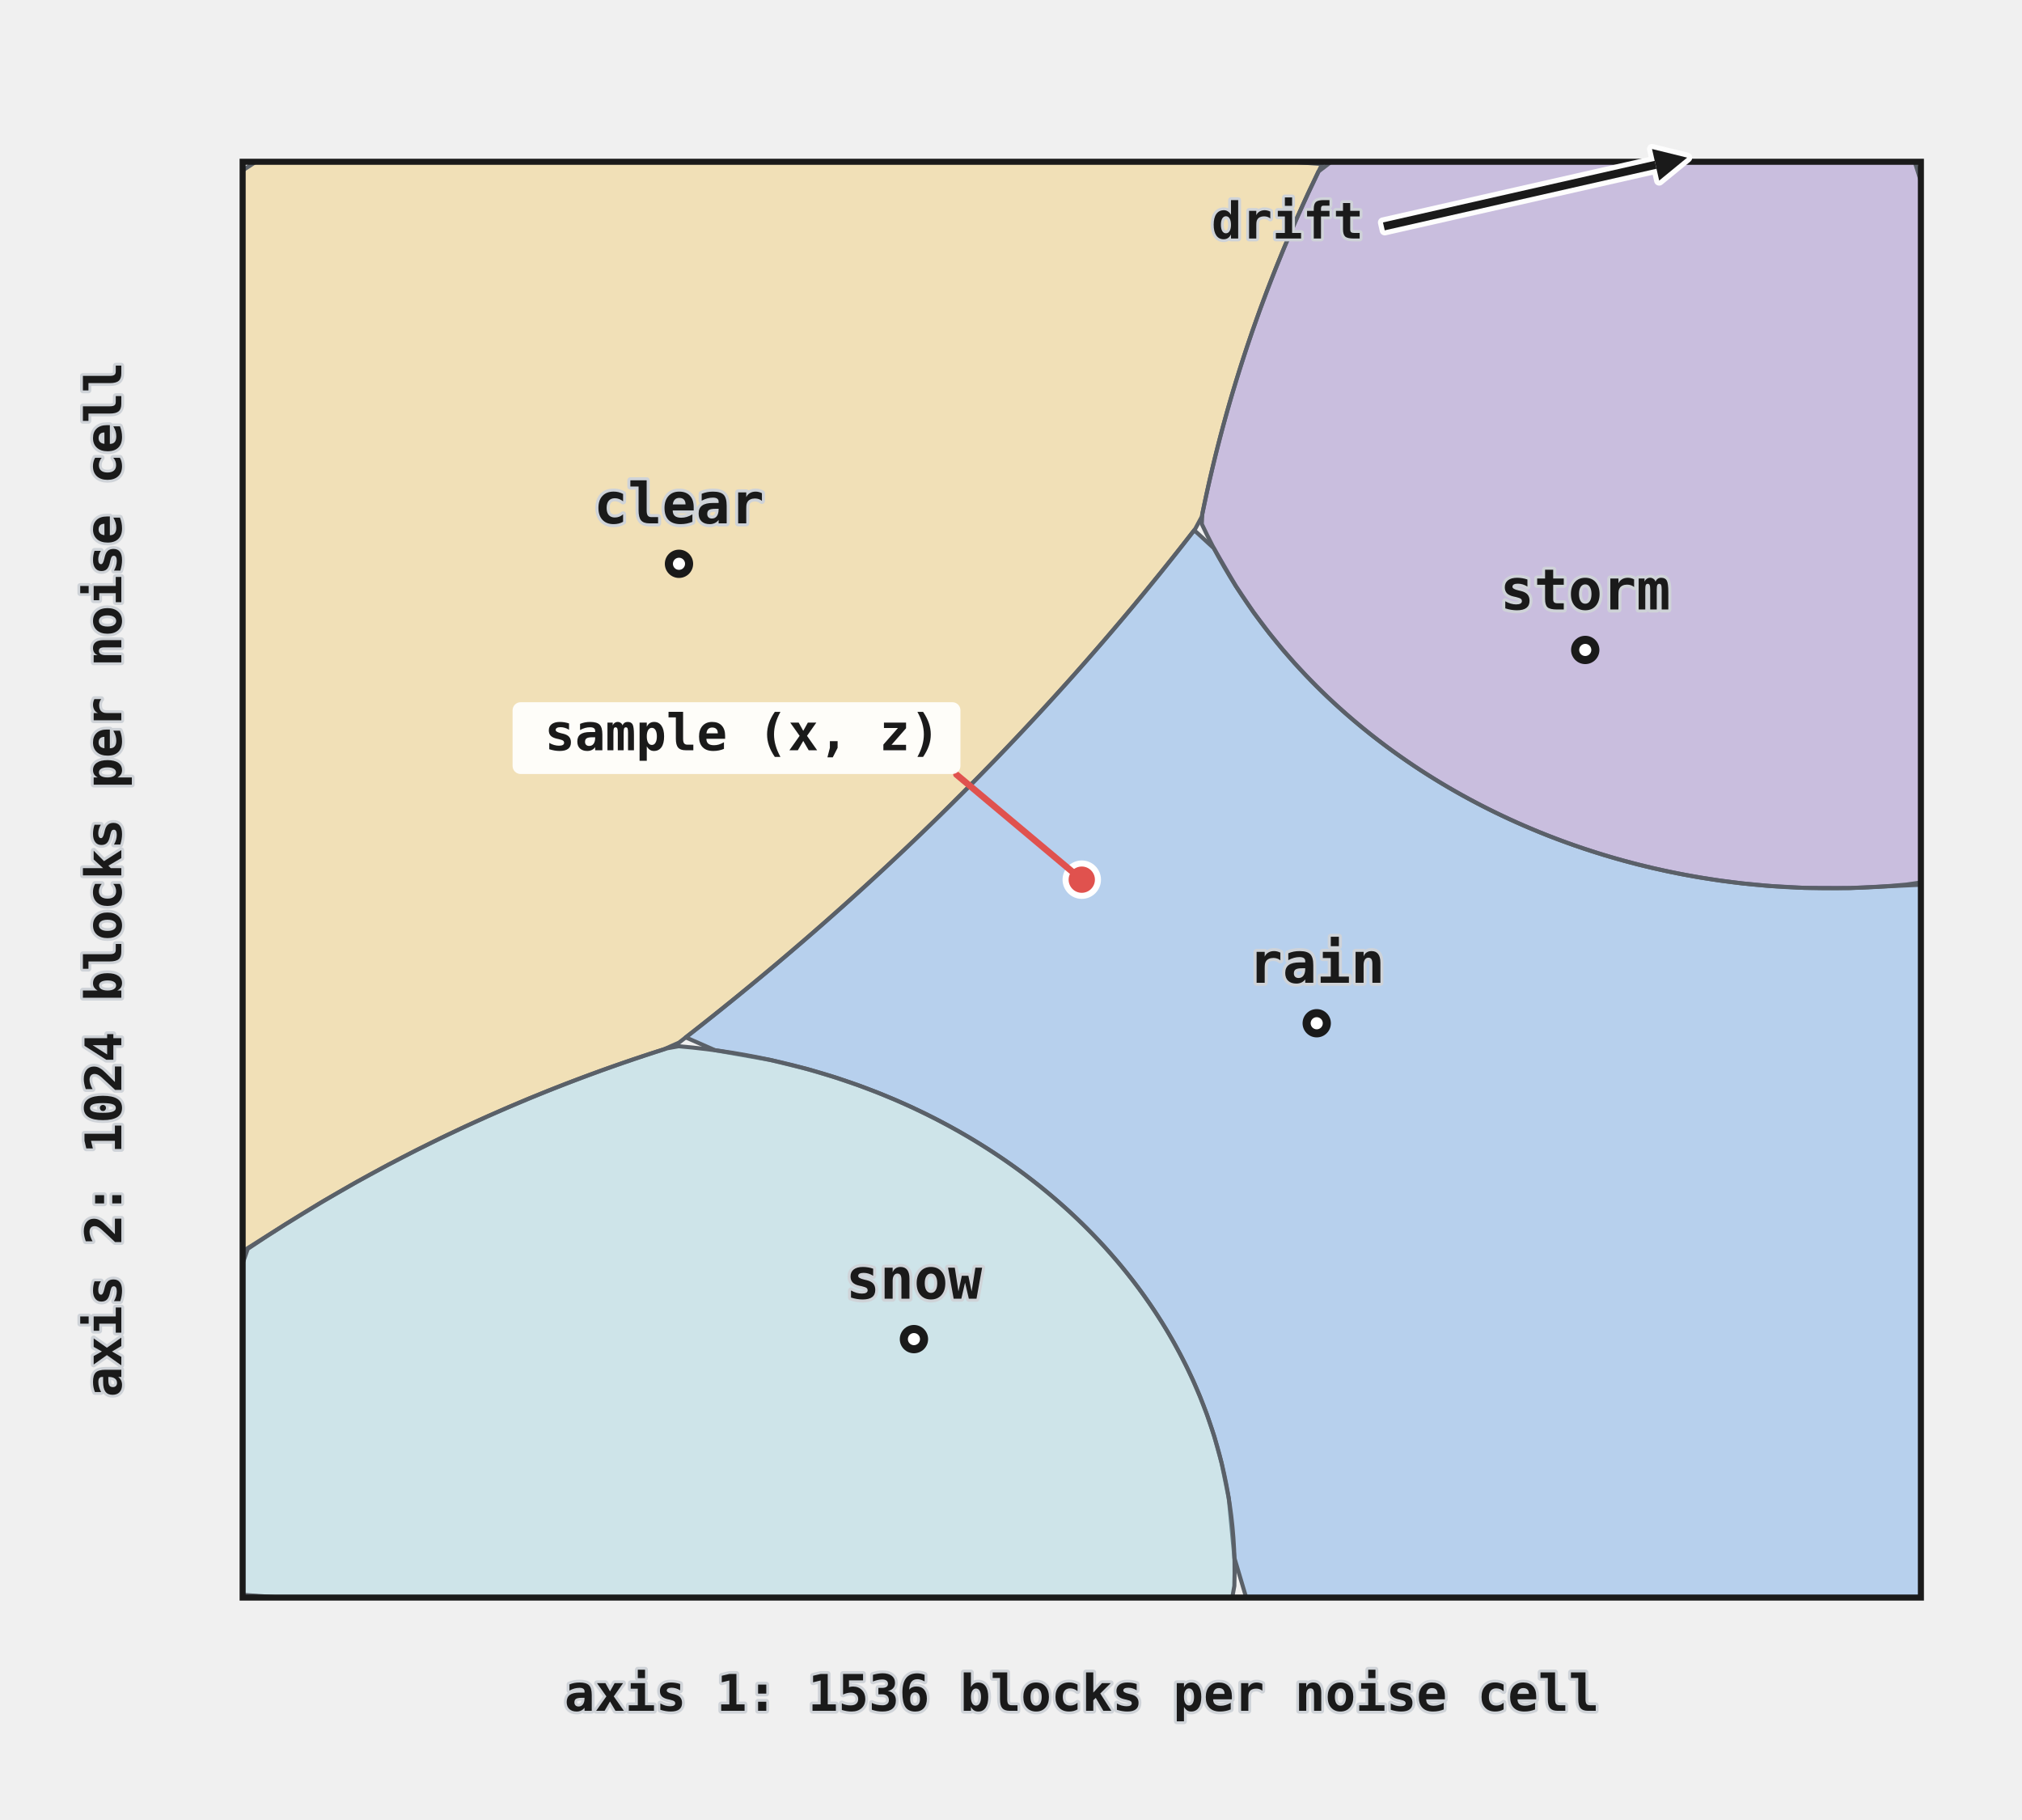
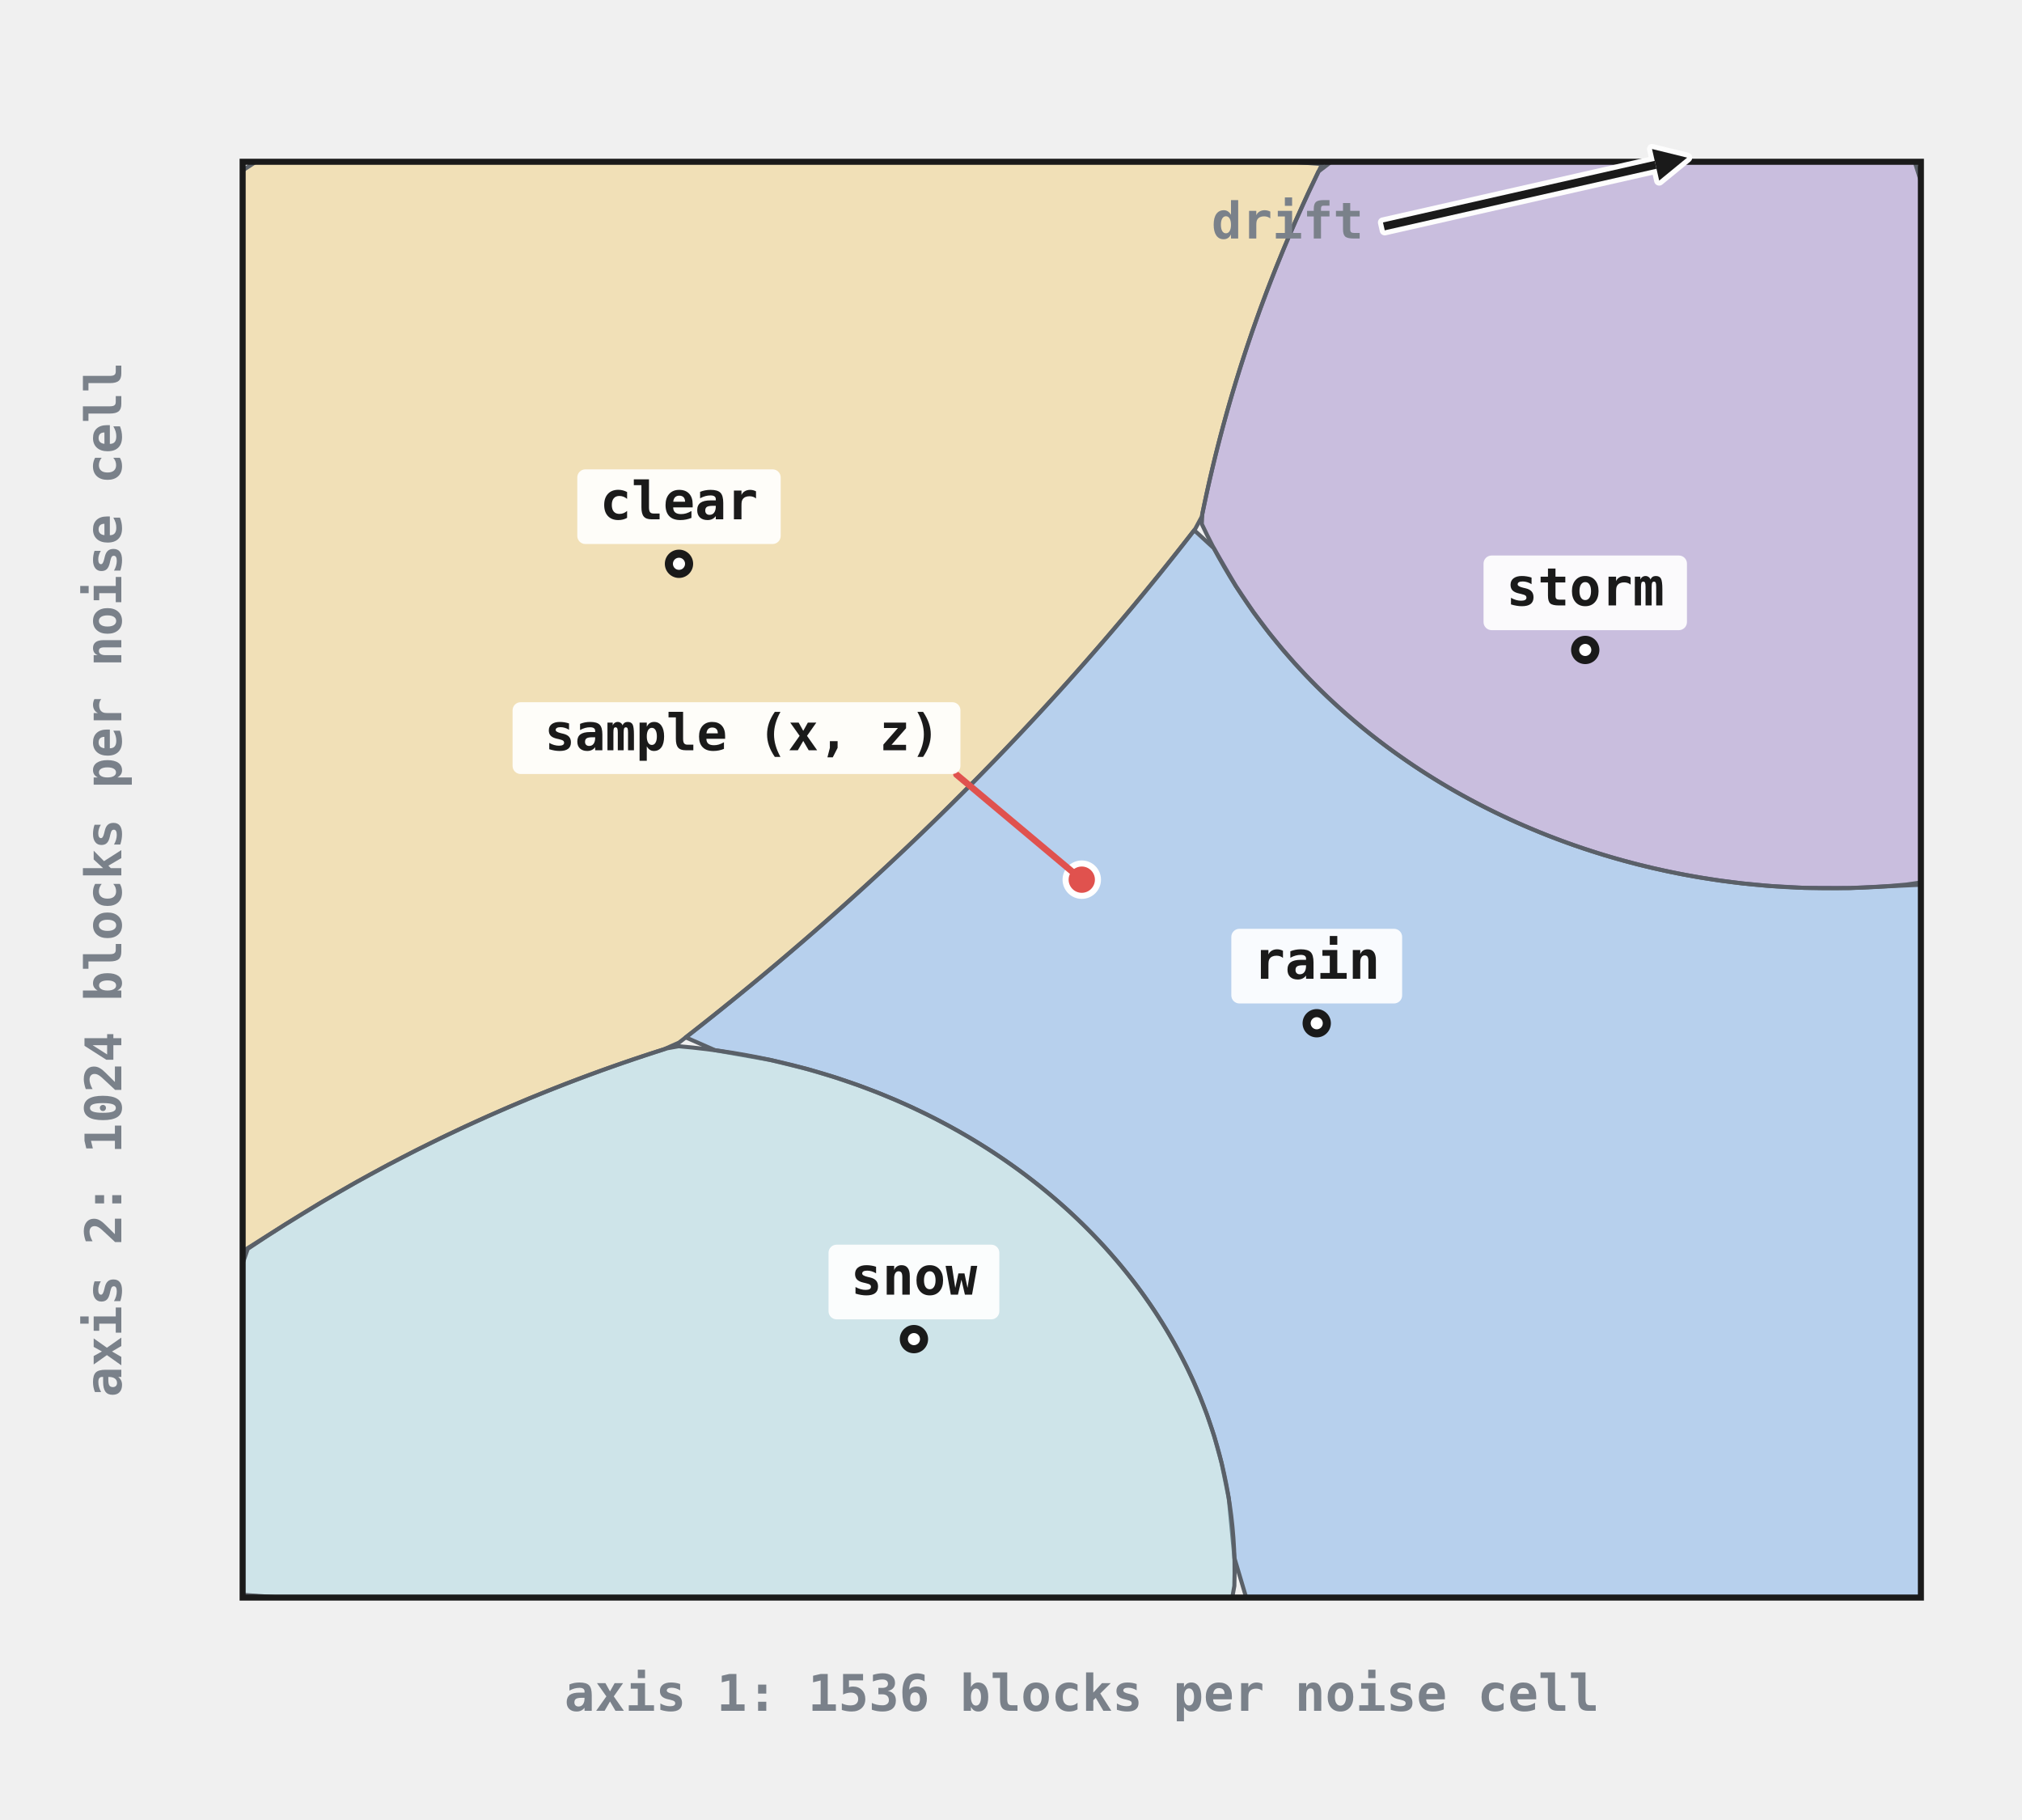
<svg xmlns="http://www.w3.org/2000/svg" viewBox="0 0 1000 900" width="1000" height="900" style="max-width:100%;height:auto">
  <path d="M 577.54,278.80 L 581.93,273.29 L 586.44,267.56 L 591.07,261.61 L 594.33,255.56 L 595.57,249.55 L 596.88,243.43 L 598.28,237.19 L 599.78,230.80 L 601.37,224.26 L 603.08,217.54 L 604.92,210.61 L 606.90,203.45 L 609.03,196.03 L 611.35,188.32 L 613.87,180.27 L 616.61,171.85 L 619.63,162.99 L 622.95,153.64 L 626.64,143.72 L 630.77,133.12 L 635.41,121.74 L 640.69,109.43 L 646.77,95.97 L 653.87,81.12 L 638.67,80.00 L 622.79,80.00 L 607.91,80.00 L 593.91,80.00 L 580.70,80.00 L 568.20,80.00 L 556.34,80.00 L 545.05,80.00 L 534.29,80.00 L 523.99,80.00 L 514.13,80.00 L 504.65,80.00 L 495.52,80.00 L 486.72,80.00 L 478.21,80.00 L 469.98,80.00 L 461.98,80.00 L 454.21,80.00 L 446.65,80.00 L 439.27,80.00 L 432.06,80.00 L 425.01,80.00 L 418.10,80.00 L 411.31,80.00 L 404.64,80.00 L 398.07,80.00 L 391.59,80.00 L 385.20,80.00 L 378.87,80.00 L 372.61,80.00 L 366.40,80.00 L 360.23,80.00 L 354.09,80.00 L 347.98,80.00 L 341.89,80.00 L 335.80,80.00 L 329.71,80.00 L 323.62,80.00 L 317.51,80.00 L 311.37,80.00 L 305.20,80.00 L 298.99,80.00 L 292.73,80.00 L 286.40,80.00 L 280.01,80.00 L 273.53,80.00 L 266.96,80.00 L 260.29,80.00 L 253.50,80.00 L 246.59,80.00 L 239.54,80.00 L 232.33,80.00 L 224.95,80.00 L 217.39,80.00 L 209.62,80.00 L 201.62,80.00 L 193.39,80.00 L 184.88,80.00 L 176.08,80.00 L 166.95,80.00 L 157.47,80.00 L 147.61,80.00 L 137.31,80.00 L 126.55,80.00 L 120.00,84.27 L 120.00,94.20 L 120.00,103.62 L 120.00,112.59 L 120.00,121.14 L 120.00,129.31 L 120.00,137.15 L 120.00,144.68 L 120.00,151.93 L 120.00,158.92 L 120.00,165.68 L 120.00,172.22 L 120.00,178.57 L 120.00,184.74 L 120.00,190.75 L 120.00,196.61 L 120.00,202.34 L 120.00,207.94 L 120.00,213.43 L 120.00,218.82 L 120.00,224.12 L 120.00,229.34 L 120.00,234.48 L 120.00,239.56 L 120.00,244.59 L 120.00,249.56 L 120.00,254.50 L 120.00,259.40 L 120.00,264.27 L 120.00,269.13 L 120.00,273.97 L 120.00,278.80 L 120.00,283.63 L 120.00,288.47 L 120.00,293.33 L 120.00,298.20 L 120.00,303.10 L 120.00,308.04 L 120.00,313.01 L 120.00,318.04 L 120.00,323.12 L 120.00,328.26 L 120.00,333.48 L 120.00,338.78 L 120.00,344.17 L 120.00,349.66 L 120.00,355.26 L 120.00,360.99 L 120.00,366.85 L 120.00,372.86 L 120.00,379.03 L 120.00,385.38 L 120.00,391.92 L 120.00,398.68 L 120.00,405.67 L 120.00,412.92 L 120.00,420.45 L 120.00,428.29 L 120.00,436.46 L 120.00,445.01 L 120.00,453.98 L 120.00,463.40 L 120.00,473.33 L 120.00,483.82 L 120.00,494.94 L 120.00,506.76 L 120.00,519.38 L 120.00,532.88 L 120.00,547.39 L 120.00,563.06 L 120.00,580.04 L 120.00,598.54 L 120.00,618.79 L 141.30,605.34 L 160.14,593.84 L 176.82,584.25 L 191.86,576.06 L 205.60,568.94 L 218.29,562.66 L 230.11,557.06 L 241.19,552.02 L 251.65,547.44 L 261.58,543.25 L 271.05,539.40 L 280.11,535.84 L 288.82,532.53 L 297.22,529.45 L 305.36,526.56 L 313.26,523.84 L 320.94,521.28 L 328.45,518.86 L 335.80,515.58 L 342.88,510.07 L 349.64,504.74 L 356.11,499.58 L 362.31,494.58 L 368.26,489.73 L 373.98,485.02 L 379.49,480.45 L 384.80,475.99 L 389.92,471.65 L 394.88,467.41 L 399.68,463.27 L 404.33,459.22 L 408.85,455.26 L 413.24,451.37 L 417.52,447.56 L 421.68,443.81 L 425.75,440.13 L 429.73,436.50 L 433.62,432.92 L 437.44,429.39 L 441.18,425.90 L 444.85,422.45 L 448.47,419.03 L 452.03,415.64 L 455.53,412.28 L 458.99,408.94 L 462.42,405.61 L 465.80,402.30 L 469.15,399.01 L 472.47,395.71 L 475.77,392.42 L 479.05,389.13 L 482.31,385.84 L 485.55,382.53 L 488.79,379.22 L 492.02,375.89 L 495.25,372.54 L 498.48,369.17 L 501.71,365.77 L 504.95,362.34 L 508.20,358.87 L 511.47,355.37 L 514.76,351.82 L 518.06,348.22 L 521.40,344.56 L 524.76,340.85 L 528.16,337.07 L 531.60,333.22 L 535.08,329.29 L 538.61,325.28 L 542.18,321.18 L 545.82,316.99 L 549.51,312.68 L 553.27,308.26 L 557.10,303.72 L 561.01,299.05 L 565.00,294.23 L 569.08,289.26 L 573.26,284.12 Z" fill="#f4c44a" fill-opacity="0.34" stroke="#5a6068" stroke-width="2" stroke-linecap="round" stroke-linejoin="round" />
  <path d="M 950.00,506.00 L 950.00,499.31 L 950.00,492.60 L 950.00,485.88 L 950.00,479.14 L 950.00,472.35 L 950.00,465.52 L 950.00,458.63 L 950.00,451.67 L 950.00,444.64 L 950.00,437.51 L 915.10,439.13 L 892.10,439.04 L 875.28,438.12 L 861.78,436.85 L 850.42,435.41 L 840.55,433.88 L 831.81,432.31 L 823.93,430.71 L 816.76,429.10 L 810.15,427.50 L 804.02,425.89 L 798.29,424.29 L 792.90,422.69 L 787.81,421.10 L 782.96,419.51 L 778.34,417.93 L 773.91,416.34 L 769.66,414.76 L 765.55,413.18 L 761.57,411.59 L 757.71,409.99 L 753.94,408.39 L 750.27,406.77 L 746.68,405.14 L 743.15,403.50 L 739.67,401.83 L 736.25,400.14 L 732.87,398.43 L 729.51,396.68 L 726.18,394.90 L 722.87,393.09 L 719.56,391.23 L 716.26,389.32 L 712.95,387.36 L 709.63,385.34 L 706.28,383.25 L 702.91,381.09 L 699.50,378.85 L 696.04,376.51 L 692.53,374.07 L 688.94,371.51 L 685.29,368.83 L 681.54,365.99 L 677.68,362.98 L 673.70,359.77 L 669.59,356.34 L 665.31,352.65 L 660.84,348.64 L 656.15,344.27 L 651.20,339.44 L 645.94,334.06 L 640.29,327.98 L 634.18,320.99 L 627.46,312.75 L 619.91,302.71 L 611.16,289.76 L 600.30,271.07 L 590.62,262.19 L 584.85,269.59 L 579.33,276.56 L 574.04,283.16 L 568.94,289.43 L 564.02,295.42 L 559.27,301.14 L 554.66,306.62 L 550.18,311.90 L 545.81,316.99 L 541.55,321.91 L 537.38,326.68 L 533.30,331.31 L 529.29,335.82 L 525.34,340.21 L 521.45,344.51 L 517.61,348.71 L 513.81,352.84 L 510.05,356.89 L 506.31,360.89 L 502.60,364.83 L 498.91,368.72 L 495.22,372.57 L 491.54,376.39 L 487.85,380.18 L 484.16,383.96 L 480.45,387.72 L 476.72,391.47 L 472.96,395.22 L 469.17,398.98 L 465.34,402.75 L 461.46,406.54 L 457.53,410.35 L 453.54,414.19 L 449.47,418.08 L 445.33,422.00 L 441.09,425.98 L 436.76,430.02 L 432.31,434.13 L 427.75,438.31 L 423.04,442.58 L 418.19,446.96 L 413.16,451.44 L 407.95,456.04 L 402.53,460.79 L 396.89,465.68 L 390.98,470.74 L 384.79,476.00 L 378.27,481.46 L 371.39,487.16 L 364.10,493.13 L 356.34,499.40 L 348.05,506.00 L 339.14,512.99 L 353.60,519.34 L 381.08,524.19 L 399.23,528.65 L 413.16,532.81 L 424.57,536.71 L 434.28,540.39 L 442.77,543.90 L 450.31,547.26 L 457.11,550.49 L 463.32,553.61 L 469.04,556.63 L 474.34,559.57 L 479.30,562.45 L 483.96,565.26 L 488.36,568.02 L 492.53,570.74 L 496.51,573.42 L 500.32,576.08 L 503.97,578.71 L 507.50,581.33 L 510.90,583.94 L 514.20,586.54 L 517.41,589.15 L 520.53,591.77 L 523.59,594.40 L 526.58,597.05 L 529.52,599.72 L 532.41,602.43 L 535.26,605.18 L 538.07,607.98 L 540.86,610.82 L 543.63,613.74 L 546.39,616.72 L 549.13,619.79 L 551.87,622.94 L 554.62,626.21 L 557.37,629.59 L 560.14,633.11 L 562.93,636.79 L 565.74,640.64 L 568.58,644.70 L 571.47,648.99 L 574.40,653.56 L 577.39,658.44 L 580.43,663.70 L 583.55,669.42 L 586.75,675.69 L 590.03,682.64 L 593.41,690.49 L 596.89,699.50 L 600.47,710.15 L 604.11,723.32 L 607.70,740.95 L 610.50,770.47 L 616.31,790.00 L 625.07,790.00 L 633.80,790.00 L 642.51,790.00 L 651.20,790.00 L 659.89,790.00 L 668.60,790.00 L 677.33,790.00 L 686.09,790.00 L 694.91,790.00 L 703.78,790.00 L 712.73,790.00 L 721.77,790.00 L 730.91,790.00 L 740.16,790.00 L 749.54,790.00 L 759.07,790.00 L 768.77,790.00 L 778.64,790.00 L 788.72,790.00 L 799.02,790.00 L 809.56,790.00 L 820.36,790.00 L 831.46,790.00 L 842.88,790.00 L 854.65,790.00 L 866.80,790.00 L 879.38,790.00 L 892.41,790.00 L 905.95,790.00 L 920.05,790.00 L 934.75,790.00 L 950.00,789.87 L 950.00,775.35 L 950.00,761.60 L 950.00,748.56 L 950.00,736.14 L 950.00,724.30 L 950.00,712.98 L 950.00,702.13 L 950.00,691.70 L 950.00,681.67 L 950.00,671.99 L 950.00,662.63 L 950.00,653.57 L 950.00,644.78 L 950.00,636.23 L 950.00,627.91 L 950.00,619.80 L 950.00,611.87 L 950.00,604.12 L 950.00,596.51 L 950.00,589.05 L 950.00,581.71 L 950.00,574.49 L 950.00,567.36 L 950.00,560.33 L 950.00,553.37 L 950.00,546.48 L 950.00,539.65 L 950.00,532.86 L 950.00,526.12 L 950.00,519.40 L 950.00,512.69 Z" fill="#4a94e8" fill-opacity="0.34" stroke="#5a6068" stroke-width="2" stroke-linecap="round" stroke-linejoin="round" />
  <path d="M 950.00,321.40 L 950.00,317.68 L 950.00,313.96 L 950.00,310.22 L 950.00,306.48 L 950.00,302.71 L 950.00,298.91 L 950.00,295.08 L 950.00,291.22 L 950.00,287.31 L 950.00,283.35 L 950.00,279.34 L 950.00,275.26 L 950.00,271.12 L 950.00,266.89 L 950.00,262.58 L 950.00,258.18 L 950.00,253.67 L 950.00,249.05 L 950.00,244.30 L 950.00,239.42 L 950.00,234.38 L 950.00,229.18 L 950.00,223.81 L 950.00,218.23 L 950.00,212.44 L 950.00,206.41 L 950.00,200.12 L 950.00,193.54 L 950.00,186.65 L 950.00,179.40 L 950.00,171.76 L 950.00,163.69 L 950.00,155.14 L 950.00,146.04 L 950.00,136.34 L 950.00,125.95 L 950.00,114.79 L 950.00,102.74 L 950.00,89.68 L 946.93,80.00 L 937.22,80.00 L 927.79,80.00 L 918.60,80.00 L 909.64,80.00 L 900.89,80.00 L 892.33,80.00 L 883.93,80.00 L 875.69,80.00 L 867.59,80.00 L 859.62,80.00 L 851.75,80.00 L 843.98,80.00 L 836.30,80.00 L 828.70,80.00 L 821.15,80.00 L 813.66,80.00 L 806.21,80.00 L 798.79,80.00 L 791.39,80.00 L 784.00,80.00 L 776.61,80.00 L 769.21,80.00 L 761.79,80.00 L 754.34,80.00 L 746.85,80.00 L 739.30,80.00 L 731.70,80.00 L 724.02,80.00 L 716.25,80.00 L 708.38,80.00 L 700.41,80.00 L 692.31,80.00 L 684.07,80.00 L 675.67,80.00 L 667.11,80.00 L 658.36,80.00 L 652.07,84.80 L 648.07,93.19 L 644.31,101.33 L 640.79,109.21 L 637.47,116.86 L 634.35,124.28 L 631.42,131.49 L 628.65,138.49 L 626.04,145.31 L 623.58,151.93 L 621.25,158.39 L 619.04,164.68 L 616.96,170.82 L 614.98,176.82 L 613.10,182.67 L 611.32,188.40 L 609.63,194.01 L 608.02,199.50 L 606.49,204.89 L 605.04,210.18 L 603.65,215.37 L 602.33,220.48 L 601.06,225.50 L 599.86,230.46 L 598.71,235.34 L 597.61,240.16 L 596.56,244.92 L 595.55,249.63 L 594.59,254.29 L 594.36,259.13 L 597.08,264.78 L 599.85,270.22 L 602.67,275.45 L 605.53,280.49 L 608.41,285.34 L 611.32,290.00 L 614.23,294.48 L 617.16,298.79 L 620.08,302.94 L 622.99,306.92 L 625.90,310.76 L 628.79,314.44 L 631.67,317.99 L 634.53,321.40 L 637.36,324.68 L 640.17,327.85 L 642.96,330.90 L 645.72,333.83 L 648.45,336.67 L 651.16,339.40 L 653.83,342.04 L 656.49,344.59 L 659.11,347.05 L 661.71,349.43 L 664.28,351.74 L 666.82,353.97 L 669.34,356.13 L 671.84,358.23 L 674.31,360.27 L 676.76,362.24 L 679.19,364.17 L 681.60,366.03 L 683.99,367.85 L 686.36,369.62 L 688.72,371.35 L 691.06,373.03 L 693.39,374.67 L 695.70,376.28 L 698.01,377.85 L 700.30,379.38 L 702.59,380.88 L 704.87,382.35 L 707.14,383.79 L 709.41,385.20 L 711.68,386.59 L 713.95,387.95 L 716.22,389.29 L 718.49,390.61 L 720.76,391.90 L 723.04,393.18 L 725.32,394.43 L 727.61,395.67 L 729.92,396.89 L 732.23,398.10 L 734.56,399.29 L 736.90,400.47 L 739.26,401.63 L 741.64,402.78 L 744.04,403.92 L 746.46,405.05 L 748.91,406.16 L 751.38,407.27 L 753.89,408.36 L 756.42,409.45 L 758.99,410.53 L 761.59,411.60 L 764.23,412.66 L 766.91,413.71 L 769.63,414.75 L 772.40,415.79 L 775.22,416.82 L 778.09,417.84 L 781.02,418.85 L 784.00,419.86 L 787.04,420.85 L 790.15,421.84 L 793.33,422.82 L 796.58,423.79 L 799.91,424.75 L 803.31,425.70 L 806.80,426.63 L 810.38,427.55 L 814.05,428.46 L 817.81,429.35 L 821.68,430.22 L 825.66,431.08 L 829.75,431.91 L 833.95,432.72 L 838.28,433.50 L 842.73,434.24 L 847.32,434.96 L 852.05,435.64 L 856.92,436.28 L 861.93,436.87 L 867.11,437.41 L 872.44,437.89 L 877.93,438.31 L 883.60,438.67 L 889.44,438.95 L 895.46,439.14 L 901.66,439.24 L 908.04,439.25 L 914.62,439.14 L 921.38,438.92 L 928.34,438.57 L 935.48,438.07 L 942.82,437.43 L 950.00,436.39 L 950.00,430.36 L 950.00,424.57 L 950.00,418.99 L 950.00,413.62 L 950.00,408.42 L 950.00,403.38 L 950.00,398.50 L 950.00,393.75 L 950.00,389.13 L 950.00,384.62 L 950.00,380.22 L 950.00,375.91 L 950.00,371.68 L 950.00,367.54 L 950.00,363.46 L 950.00,359.45 L 950.00,355.49 L 950.00,351.58 L 950.00,347.72 L 950.00,343.89 L 950.00,340.09 L 950.00,336.32 L 950.00,332.58 L 950.00,328.84 L 950.00,325.12 Z" fill="#7e60be" fill-opacity="0.34" stroke="#5a6068" stroke-width="2" stroke-linecap="round" stroke-linejoin="round" />
  <path d="M 579.58,662.20 L 577.94,659.38 L 576.30,656.63 L 574.64,653.94 L 572.98,651.32 L 571.32,648.76 L 569.65,646.26 L 567.97,643.81 L 566.29,641.42 L 564.61,639.07 L 562.92,636.78 L 561.22,634.52 L 559.52,632.32 L 557.81,630.15 L 556.10,628.02 L 554.38,625.92 L 552.66,623.86 L 550.92,621.84 L 549.18,619.84 L 547.43,617.88 L 545.67,615.94 L 543.90,614.02 L 542.12,612.14 L 540.33,610.27 L 538.52,608.43 L 536.70,606.60 L 534.87,604.80 L 533.01,603.01 L 531.15,601.24 L 529.26,599.48 L 527.35,597.74 L 525.42,596.01 L 523.47,594.30 L 521.50,592.59 L 519.50,590.89 L 517.48,589.21 L 515.42,587.53 L 513.34,585.85 L 511.22,584.19 L 509.07,582.53 L 506.89,580.87 L 504.67,579.22 L 502.41,577.57 L 500.11,575.93 L 497.76,574.28 L 495.37,572.64 L 492.93,571.00 L 490.43,569.36 L 487.89,567.72 L 485.28,566.08 L 482.62,564.44 L 479.90,562.80 L 477.11,561.16 L 474.25,559.52 L 471.32,557.88 L 468.31,556.24 L 465.22,554.59 L 462.05,552.95 L 458.79,551.31 L 455.44,549.68 L 452.00,548.04 L 448.46,546.41 L 444.81,544.78 L 441.05,543.17 L 437.18,541.56 L 433.19,539.96 L 429.07,538.37 L 424.83,536.80 L 420.45,535.25 L 415.94,533.72 L 411.28,532.21 L 406.48,530.73 L 401.52,529.29 L 396.40,527.89 L 391.12,526.53 L 385.67,525.22 L 380.05,523.96 L 374.25,522.77 L 368.28,521.65 L 362.12,520.60 L 355.78,519.64 L 349.26,518.78 L 342.54,518.02 L 335.64,517.37 L 329.87,518.41 L 324.54,520.11 L 319.16,521.87 L 313.71,523.69 L 308.19,525.57 L 302.60,527.53 L 296.93,529.55 L 291.18,531.66 L 285.35,533.84 L 279.42,536.11 L 273.38,538.47 L 267.25,540.93 L 261.00,543.49 L 254.63,546.17 L 248.15,548.96 L 241.53,551.87 L 234.77,554.92 L 227.87,558.10 L 220.83,561.44 L 213.63,564.94 L 206.26,568.61 L 198.73,572.46 L 191.03,576.51 L 183.14,580.76 L 175.07,585.23 L 166.81,589.94 L 158.36,594.89 L 149.71,600.12 L 140.85,605.63 L 131.79,611.43 L 122.53,617.56 L 120.00,624.81 L 120.00,632.35 L 120.00,639.85 L 120.00,647.32 L 120.00,654.76 L 120.00,662.20 L 120.00,669.64 L 120.00,677.08 L 120.00,684.55 L 120.00,692.05 L 120.00,699.59 L 120.00,707.18 L 120.00,714.84 L 120.00,722.57 L 120.00,730.38 L 120.00,738.30 L 120.00,746.32 L 120.00,754.48 L 120.00,762.77 L 120.00,771.22 L 120.00,779.84 L 120.00,788.64 L 138.78,790.00 L 158.79,790.00 L 176.84,790.00 L 193.23,790.00 L 208.20,790.00 L 221.94,790.00 L 234.62,790.00 L 246.37,790.00 L 257.30,790.00 L 267.51,790.00 L 277.08,790.00 L 286.07,790.00 L 294.57,790.00 L 302.60,790.00 L 310.22,790.00 L 317.48,790.00 L 324.40,790.00 L 331.02,790.00 L 337.36,790.00 L 343.45,790.00 L 349.32,790.00 L 354.98,790.00 L 360.45,790.00 L 365.74,790.00 L 370.88,790.00 L 375.88,790.00 L 380.74,790.00 L 385.48,790.00 L 390.12,790.00 L 394.65,790.00 L 399.09,790.00 L 403.46,790.00 L 407.75,790.00 L 411.97,790.00 L 416.13,790.00 L 420.24,790.00 L 424.31,790.00 L 428.34,790.00 L 432.33,790.00 L 436.30,790.00 L 440.24,790.00 L 444.17,790.00 L 448.09,790.00 L 452.00,790.00 L 455.91,790.00 L 459.83,790.00 L 463.76,790.00 L 467.70,790.00 L 471.67,790.00 L 475.66,790.00 L 479.69,790.00 L 483.76,790.00 L 487.87,790.00 L 492.03,790.00 L 496.25,790.00 L 500.54,790.00 L 504.91,790.00 L 509.35,790.00 L 513.88,790.00 L 518.52,790.00 L 523.26,790.00 L 528.12,790.00 L 533.12,790.00 L 538.26,790.00 L 543.55,790.00 L 549.02,790.00 L 554.68,790.00 L 560.55,790.00 L 566.64,790.00 L 572.98,790.00 L 579.60,790.00 L 586.52,790.00 L 593.78,790.00 L 601.40,790.00 L 609.43,790.00 L 610.46,784.25 L 610.58,778.06 L 610.54,772.02 L 610.33,766.13 L 609.98,760.39 L 609.50,754.80 L 608.90,749.36 L 608.18,744.07 L 607.36,738.93 L 606.45,733.93 L 605.45,729.08 L 604.37,724.37 L 603.22,719.79 L 602.01,715.35 L 600.74,711.04 L 599.43,706.86 L 598.06,702.80 L 596.66,698.85 L 595.22,695.03 L 593.75,691.31 L 592.25,687.70 L 590.73,684.19 L 589.18,680.79 L 587.62,677.47 L 586.03,674.25 L 584.44,671.12 L 582.83,668.07 L 581.21,665.09 Z" fill="#8fd0de" fill-opacity="0.34" stroke="#5a6068" stroke-width="2" stroke-linecap="round" stroke-linejoin="round" />
  <rect x="120" y="80" width="830" height="710" fill="none" stroke="#1a1a1a" stroke-width="3" />
  <circle cx="335.8" cy="278.8" r="7" fill="#1a1a1a" stroke="none" stroke-width="0" />
  <circle cx="335.8" cy="278.8" r="3" fill="#ffffff" stroke="none" stroke-width="0" />
-   <text x="335.80" y="258.80" font-family="Anonymous Pro, ui-monospace, SFMono-Regular, Menlo, monospace" font-size="28" font-weight="bold" text-anchor="middle" fill="none" stroke="#cfd3d8" stroke-width="3.0" stroke-linejoin="round" stroke-linecap="round">clear</text>
-   <text x="335.80" y="258.80" font-family="Anonymous Pro, ui-monospace, SFMono-Regular, Menlo, monospace" font-size="28" font-weight="bold" text-anchor="middle" fill="#1a1a1a">clear</text>
+   <rect x="285.50" y="232.10" width="100.60" height="36.92" rx="4" fill="#ffffff" fill-opacity="0.92" />
+   <text x="335.80" y="256.80" font-family="Anonymous Pro, ui-monospace, SFMono-Regular, Menlo, monospace" font-size="26" font-weight="bold" text-anchor="middle" fill="#1a1a1a">clear</text>
  <circle cx="651.2" cy="506.0" r="7" fill="#1a1a1a" stroke="none" stroke-width="0" />
  <circle cx="651.2" cy="506.0" r="3" fill="#ffffff" stroke="none" stroke-width="0" />
-   <text x="651.20" y="486.00" font-family="Anonymous Pro, ui-monospace, SFMono-Regular, Menlo, monospace" font-size="28" font-weight="bold" text-anchor="middle" fill="none" stroke="#cfd3d8" stroke-width="3.0" stroke-linejoin="round" stroke-linecap="round">rain</text>
-   <text x="651.20" y="486.00" font-family="Anonymous Pro, ui-monospace, SFMono-Regular, Menlo, monospace" font-size="28" font-weight="bold" text-anchor="middle" fill="#1a1a1a">rain</text>
+   <rect x="608.96" y="459.30" width="84.48" height="36.92" rx="4" fill="#ffffff" fill-opacity="0.92" />
+   <text x="651.20" y="484.00" font-family="Anonymous Pro, ui-monospace, SFMono-Regular, Menlo, monospace" font-size="26" font-weight="bold" text-anchor="middle" fill="#1a1a1a">rain</text>
  <circle cx="784.0" cy="321.4" r="7" fill="#1a1a1a" stroke="none" stroke-width="0" />
  <circle cx="784.0" cy="321.4" r="3" fill="#ffffff" stroke="none" stroke-width="0" />
-   <text x="784.00" y="301.40" font-family="Anonymous Pro, ui-monospace, SFMono-Regular, Menlo, monospace" font-size="28" font-weight="bold" text-anchor="middle" fill="none" stroke="#cfd3d8" stroke-width="3.0" stroke-linejoin="round" stroke-linecap="round">storm</text>
-   <text x="784.00" y="301.40" font-family="Anonymous Pro, ui-monospace, SFMono-Regular, Menlo, monospace" font-size="28" font-weight="bold" text-anchor="middle" fill="#1a1a1a">storm</text>
+   <rect x="733.70" y="274.70" width="100.60" height="36.92" rx="4" fill="#ffffff" fill-opacity="0.92" />
+   <text x="784.00" y="299.40" font-family="Anonymous Pro, ui-monospace, SFMono-Regular, Menlo, monospace" font-size="26" font-weight="bold" text-anchor="middle" fill="#1a1a1a">storm</text>
  <circle cx="452.0" cy="662.2" r="7" fill="#1a1a1a" stroke="none" stroke-width="0" />
  <circle cx="452.0" cy="662.2" r="3" fill="#ffffff" stroke="none" stroke-width="0" />
-   <text x="452.00" y="642.20" font-family="Anonymous Pro, ui-monospace, SFMono-Regular, Menlo, monospace" font-size="28" font-weight="bold" text-anchor="middle" fill="none" stroke="#cfd3d8" stroke-width="3.0" stroke-linejoin="round" stroke-linecap="round">snow</text>
-   <text x="452.00" y="642.20" font-family="Anonymous Pro, ui-monospace, SFMono-Regular, Menlo, monospace" font-size="28" font-weight="bold" text-anchor="middle" fill="#1a1a1a">snow</text>
+   <rect x="409.76" y="615.50" width="84.48" height="36.92" rx="4" fill="#ffffff" fill-opacity="0.92" />
+   <text x="452.00" y="640.20" font-family="Anonymous Pro, ui-monospace, SFMono-Regular, Menlo, monospace" font-size="26" font-weight="bold" text-anchor="middle" fill="#1a1a1a">snow</text>
  <circle cx="535.0" cy="435.0" r="8" fill="#e0524e" stroke="#ffffff" stroke-width="3" />
  <path d="M 535.00,435.00 L 473.00,383.00" fill="none" stroke="#e0524e" stroke-width="3.2" stroke-linecap="round" />
  <rect x="253.50" y="347.25" width="221.50" height="35.50" rx="4" fill="#ffffff" fill-opacity="0.92" />
  <text x="465.00" y="371.00" font-family="Anonymous Pro, ui-monospace, SFMono-Regular, Menlo, monospace" font-size="25" font-weight="bold" text-anchor="end" fill="#1a1a1a">sample (x, z)</text>
  <path d="M 684.84,113.90 L 819.24,83.44 L 818.35,79.54 L 683.96,110.00 Z" fill="#fdfdfd" stroke="#fdfdfd" stroke-width="5.0" stroke-linejoin="round" />
  <path d="M 820.56,89.29 L 834.40,77.95 L 817.03,73.68 Z" fill="#fdfdfd" stroke="#fdfdfd" stroke-width="5.0" stroke-linejoin="round" />
  <path d="M 684.84,113.90 L 819.24,83.44 L 818.35,79.54 L 683.96,110.00 Z" fill="#1a1a1a" />
  <path d="M 820.56,89.29 L 834.40,77.95 L 817.03,73.68 Z" fill="#1a1a1a" />
-   <text x="674.40" y="117.95" font-family="Anonymous Pro, ui-monospace, SFMono-Regular, Menlo, monospace" font-size="25" font-weight="bold" text-anchor="end" fill="none" stroke="#cfd3d8" stroke-width="2.8" stroke-linejoin="round" stroke-linecap="round">drift</text>
-   <text x="674.40" y="117.95" font-family="Anonymous Pro, ui-monospace, SFMono-Regular, Menlo, monospace" font-size="25" font-weight="bold" text-anchor="end" fill="#1a1a1a">drift</text>
-   <text x="535.00" y="846.00" font-family="Anonymous Pro, ui-monospace, SFMono-Regular, Menlo, monospace" font-size="25" font-weight="bold" text-anchor="middle" fill="none" stroke="#cfd3d8" stroke-width="2.8" stroke-linejoin="round" stroke-linecap="round">axis 1: 1536 blocks per noise cell</text>
-   <text x="535.00" y="846.00" font-family="Anonymous Pro, ui-monospace, SFMono-Regular, Menlo, monospace" font-size="25" font-weight="bold" text-anchor="middle" fill="#1a1a1a">axis 1: 1536 blocks per noise cell</text>
-   <text x="60.00" y="435.00" font-family="Anonymous Pro, ui-monospace, SFMono-Regular, Menlo, monospace" font-size="25" font-weight="bold" text-anchor="middle" transform="rotate(-90 60.00 435.00)" fill="none" stroke="#cfd3d8" stroke-width="2.8" stroke-linejoin="round" stroke-linecap="round">axis 2: 1024 blocks per noise cell</text>
-   <text x="60.00" y="435.00" font-family="Anonymous Pro, ui-monospace, SFMono-Regular, Menlo, monospace" font-size="25" font-weight="bold" text-anchor="middle" transform="rotate(-90 60.00 435.00)" fill="#1a1a1a">axis 2: 1024 blocks per noise cell</text>
+   <text x="674.40" y="117.95" font-family="Anonymous Pro, ui-monospace, SFMono-Regular, Menlo, monospace" font-size="25" font-weight="bold" text-anchor="end" fill="#7a818a">drift</text>
+   <text x="535.00" y="846.00" font-family="Anonymous Pro, ui-monospace, SFMono-Regular, Menlo, monospace" font-size="25" font-weight="bold" text-anchor="middle" fill="#7a818a">axis 1: 1536 blocks per noise cell</text>
+   <text x="60.00" y="435.00" font-family="Anonymous Pro, ui-monospace, SFMono-Regular, Menlo, monospace" font-size="25" font-weight="bold" text-anchor="middle" transform="rotate(-90 60.00 435.00)" fill="#7a818a">axis 2: 1024 blocks per noise cell</text>
</svg>
